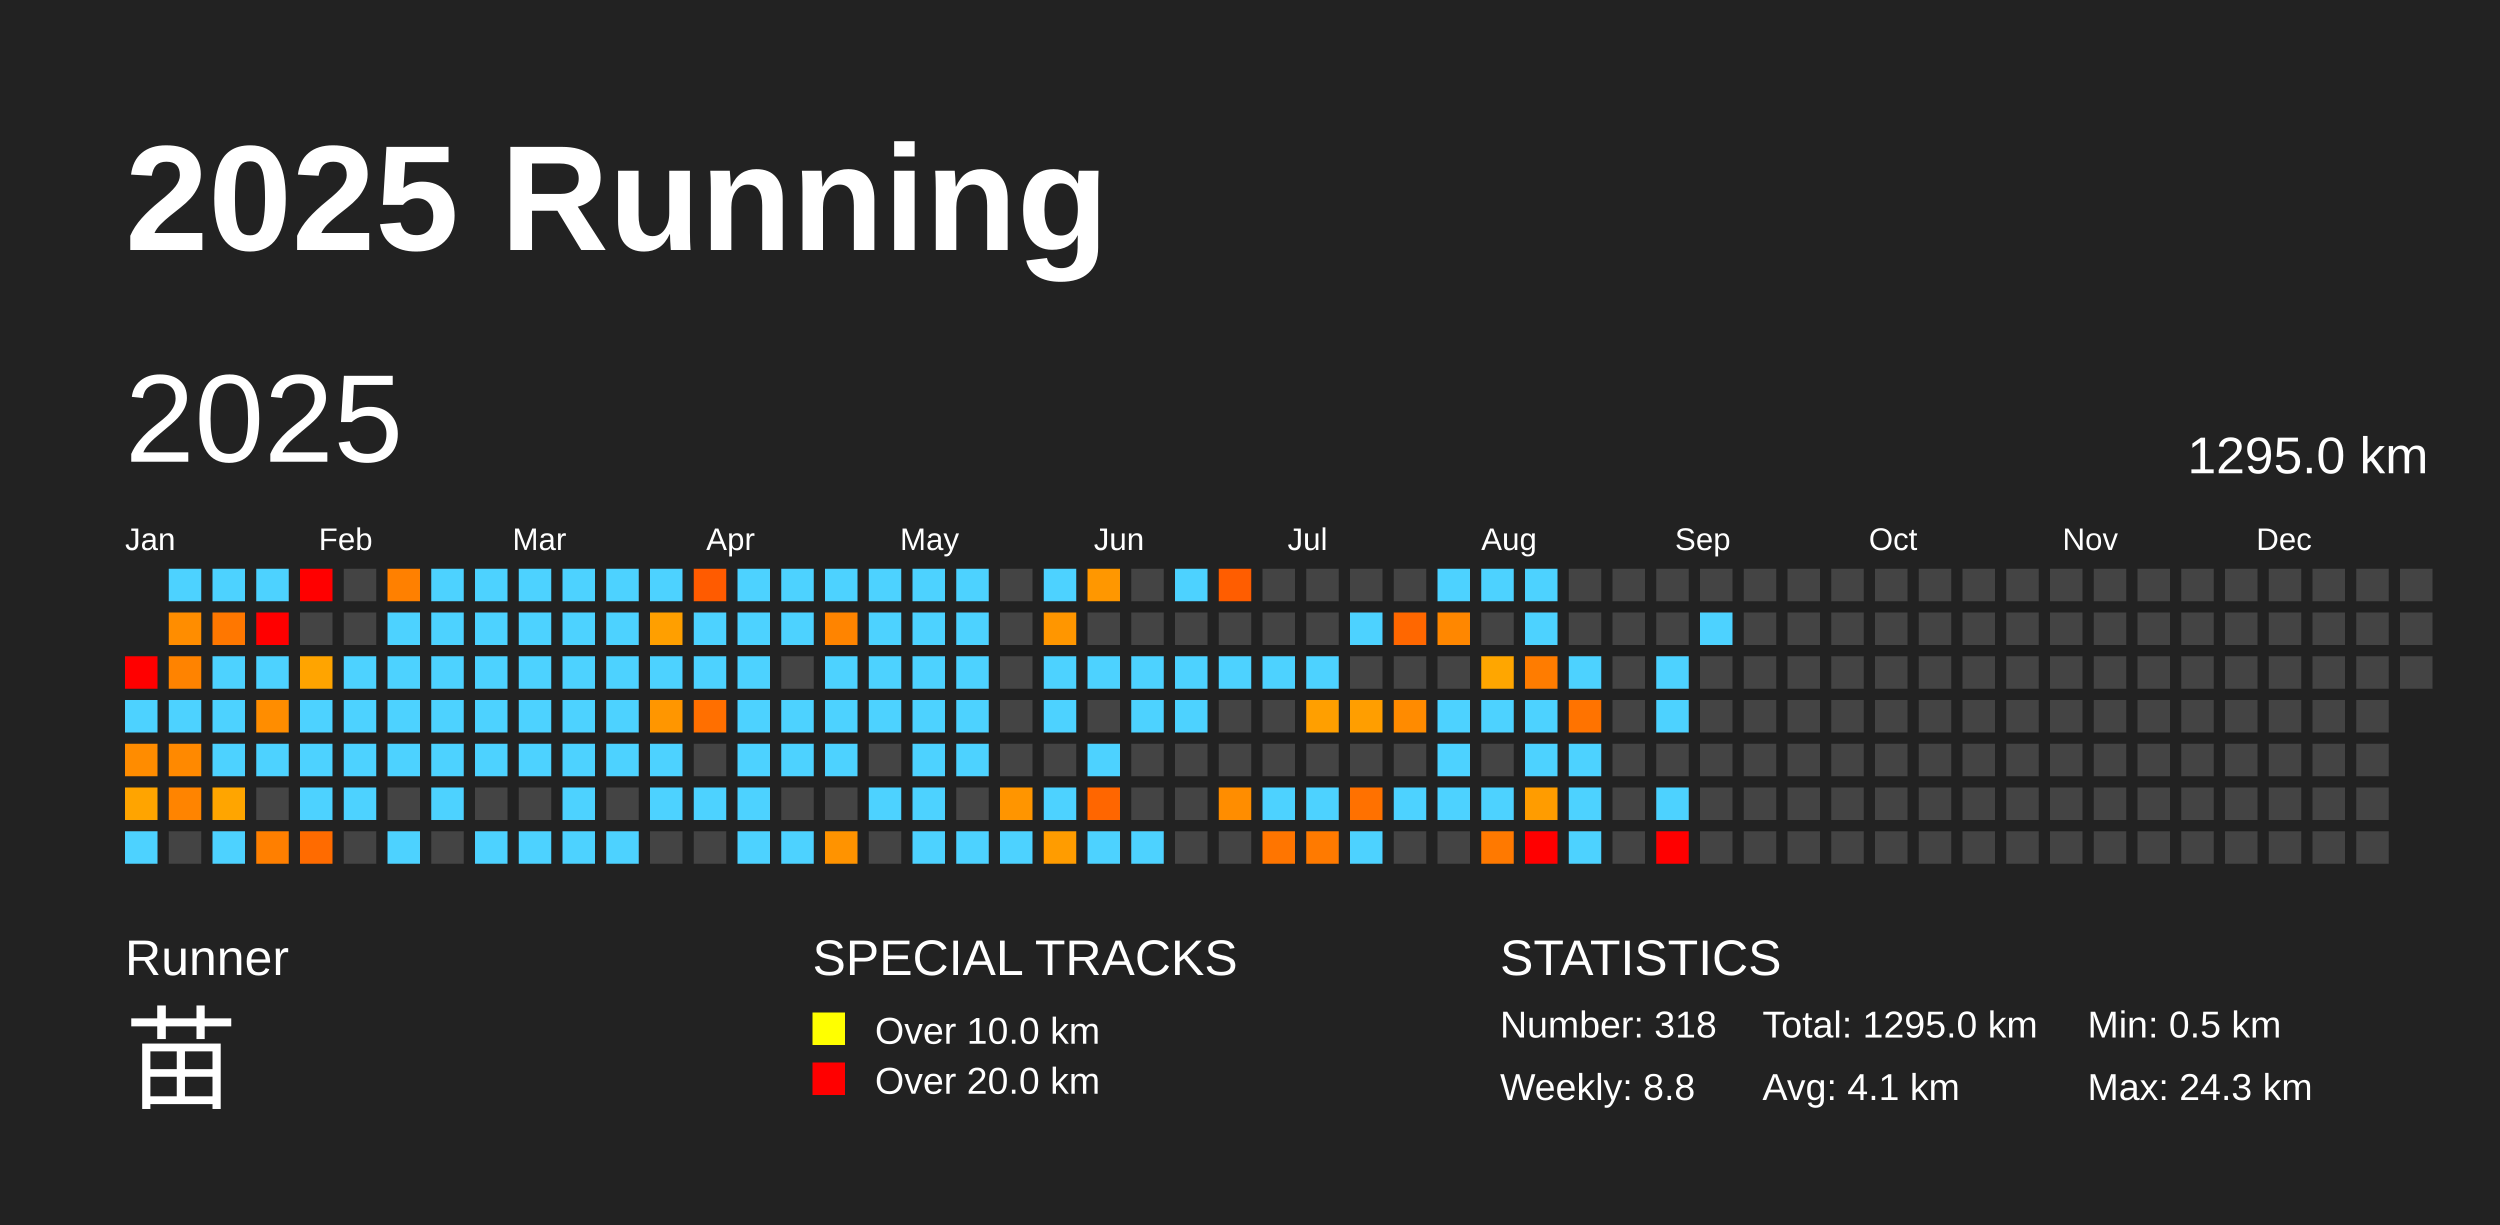
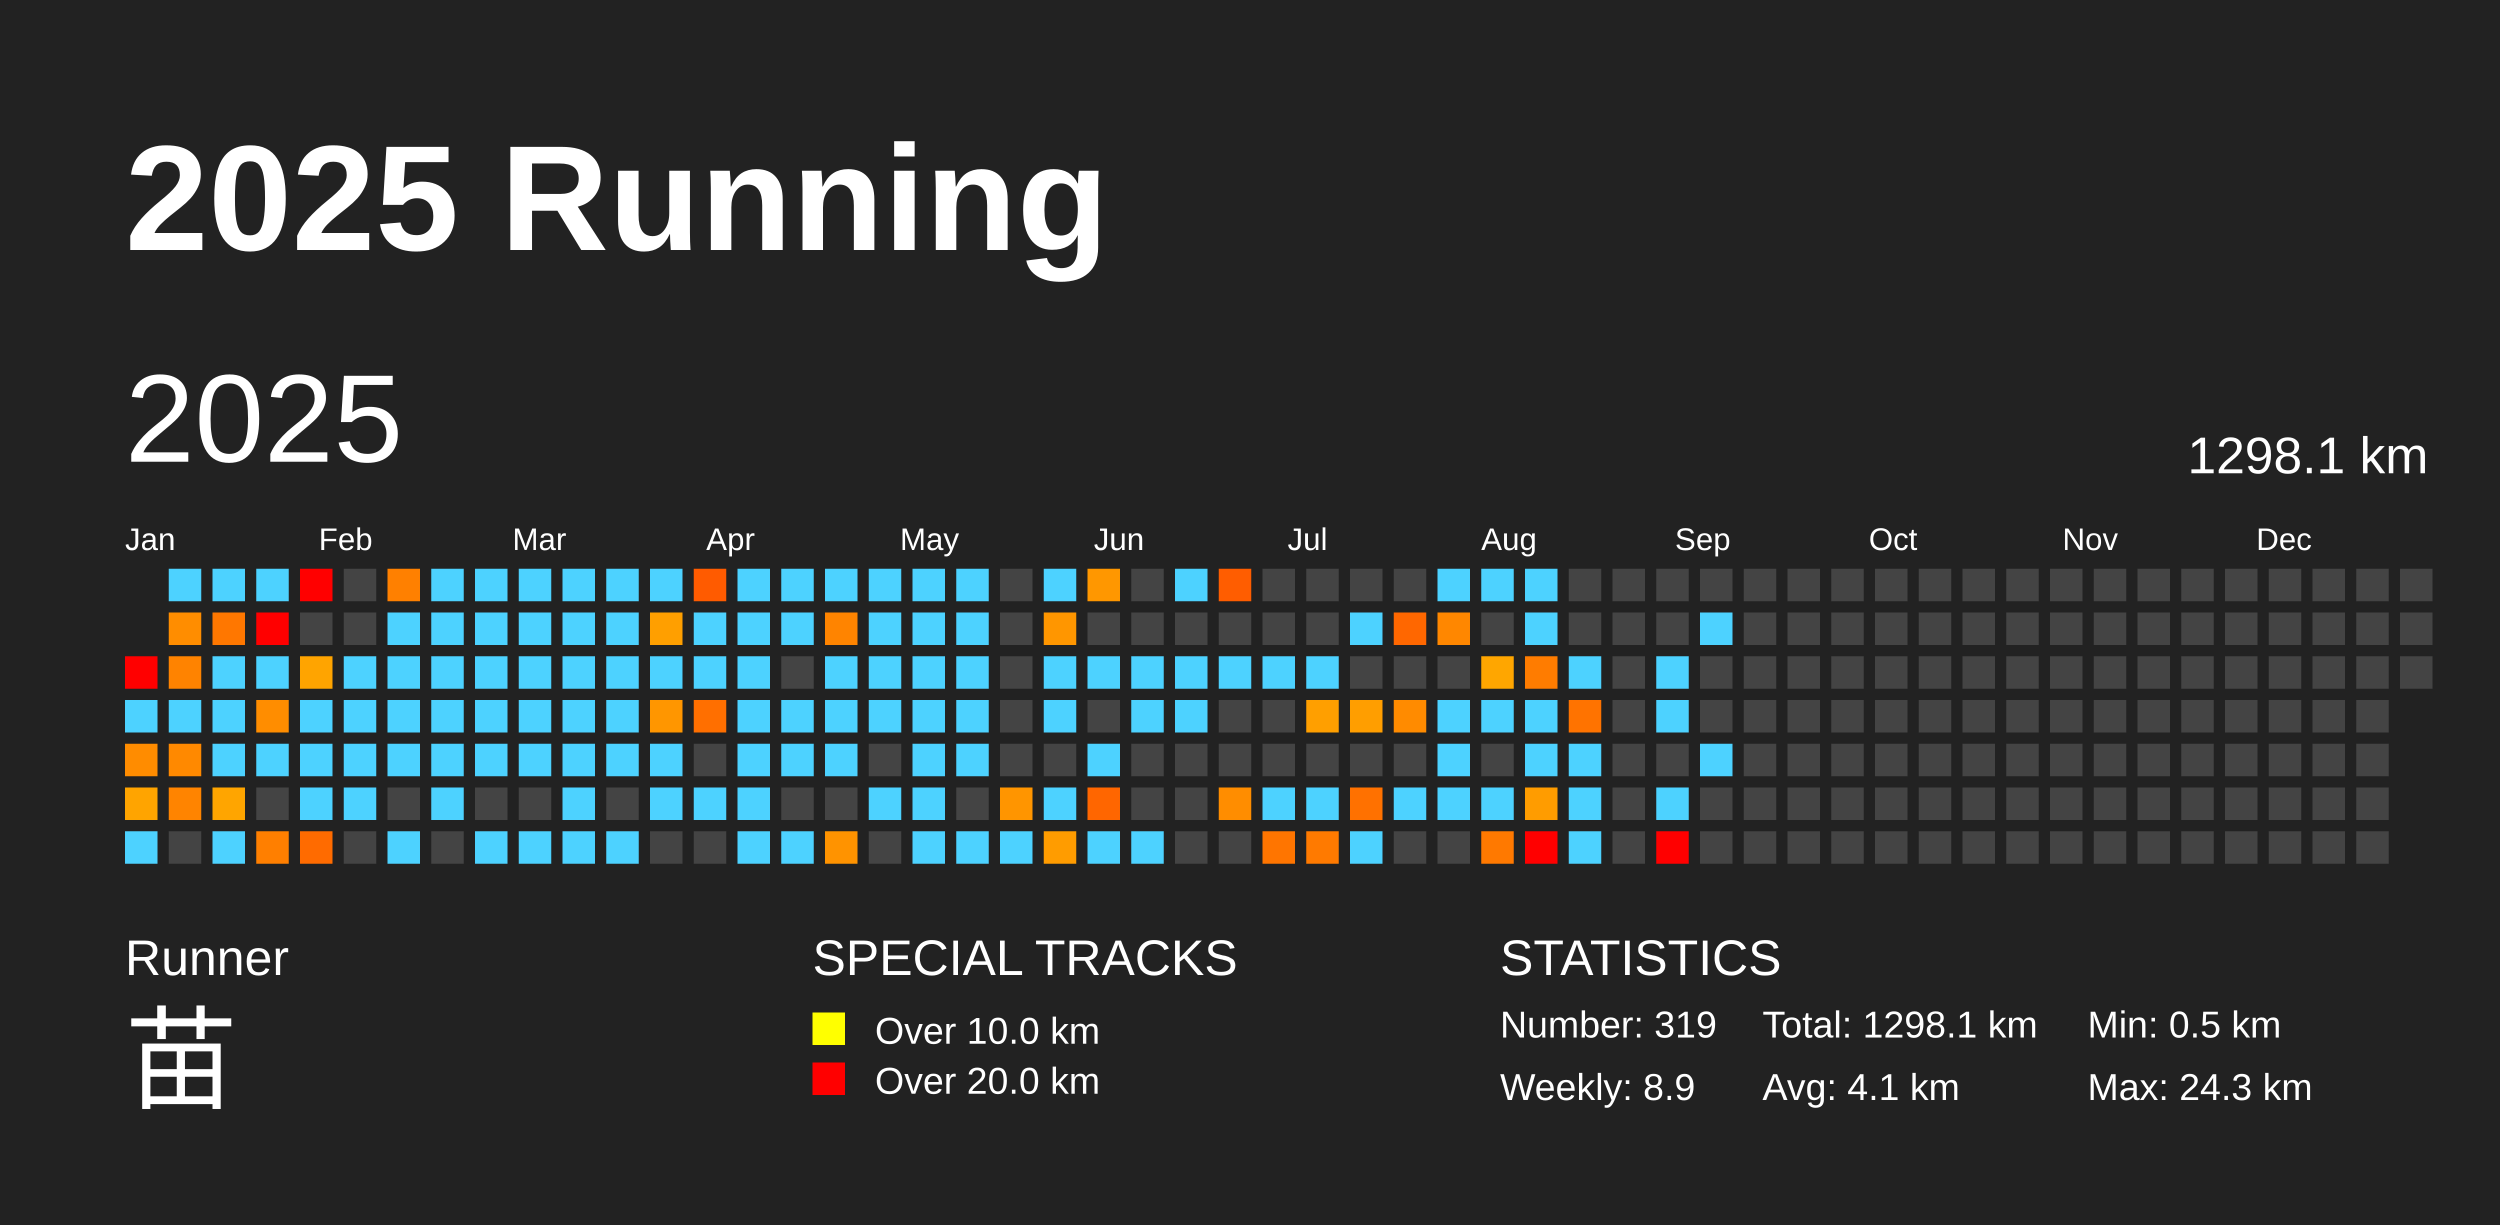
<svg xmlns="http://www.w3.org/2000/svg" baseProfile="full" height="98mm" version="1.1" viewBox="0,0,200,98" width="200mm">
  <defs />
  <rect fill="#222222" height="98" width="200" x="0" y="0" />
  <text fill="#FFFFFF" style="font-size:12px; font-family:Arial; font-weight:bold;" x="10" y="20">2025 Running</text>
  <text fill="#FFFFFF" style="font-size:4px; font-family:Arial" x="10" y="78">Runner</text>
  <text fill="#FFFFFF" style="font-size:9px; font-family:Arial" x="10" y="88">苗</text>
  <text fill="#FFFFFF" style="font-size:4px; font-family:Arial" x="65" y="78">SPECIAL TRACKS</text>
  <rect fill="yellow" height="2.6" width="2.6" x="65" y="81" />
  <text fill="#FFFFFF" style="font-size:3px; font-family:Arial" x="70" y="83.5">Over 10.0 km</text>
  <rect fill="red" height="2.6" width="2.6" x="65" y="85" />
  <text fill="#FFFFFF" style="font-size:3px; font-family:Arial" x="70" y="87.5">Over 20.0 km</text>
  <text fill="#FFFFFF" style="font-size:4px; font-family:Arial" x="120" y="78">STATISTICS</text>
-   <text fill="#FFFFFF" style="font-size:3px; font-family:Arial" x="120" y="83">Number: 318</text>
-   <text fill="#FFFFFF" style="font-size:3px; font-family:Arial" x="120" y="88">Weekly: 8.8</text>
-   <text fill="#FFFFFF" style="font-size:3px; font-family:Arial" x="141" y="83">Total: 1295.0 km</text>
+   <text fill="#FFFFFF" style="font-size:3px; font-family:Arial" x="120" y="83">Number: 319</text>
+   <text fill="#FFFFFF" style="font-size:3px; font-family:Arial" x="120" y="88">Weekly: 8.9</text>
+   <text fill="#FFFFFF" style="font-size:3px; font-family:Arial" x="141" y="83">Total: 1298.1 km</text>
  <text fill="#FFFFFF" style="font-size:3px; font-family:Arial" x="141" y="88">Avg: 4.1 km</text>
  <text fill="#FFFFFF" style="font-size:3px; font-family:Arial" x="167" y="83">Min: 0.5 km</text>
  <text fill="#FFFFFF" style="font-size:3px; font-family:Arial" x="167" y="88">Max: 24.3 km</text>
  <text dominant-baseline="hanging" fill="#FFFFFF" style="font-size:10.0px; font-family:Arial;" x="10" y="30">2025</text>
-   <text dominant-baseline="hanging" fill="#FFFFFF" style="font-size:4.125px; font-family:Arial;" x="175" y="35">1295.0 km</text>
+   <text dominant-baseline="hanging" fill="#FFFFFF" style="font-size:4.125px; font-family:Arial;" x="175" y="35">1298.1 km</text>
  <text fill="#FFFFFF" style="font-size:2.5px; font-family:Arial" x="10.0" y="44">Jan</text>
  <text fill="#FFFFFF" style="font-size:2.5px; font-family:Arial" x="25.5" y="44">Feb</text>
  <text fill="#FFFFFF" style="font-size:2.5px; font-family:Arial" x="41.0" y="44">Mar</text>
  <text fill="#FFFFFF" style="font-size:2.5px; font-family:Arial" x="56.5" y="44">Apr</text>
  <text fill="#FFFFFF" style="font-size:2.5px; font-family:Arial" x="72.0" y="44">May</text>
  <text fill="#FFFFFF" style="font-size:2.5px; font-family:Arial" x="87.5" y="44">Jun</text>
  <text fill="#FFFFFF" style="font-size:2.5px; font-family:Arial" x="103.0" y="44">Jul</text>
  <text fill="#FFFFFF" style="font-size:2.5px; font-family:Arial" x="118.5" y="44">Aug</text>
  <text fill="#FFFFFF" style="font-size:2.5px; font-family:Arial" x="134.0" y="44">Sep</text>
  <text fill="#FFFFFF" style="font-size:2.5px; font-family:Arial" x="149.5" y="44">Oct</text>
  <text fill="#FFFFFF" style="font-size:2.5px; font-family:Arial" x="165.0" y="44">Nov</text>
  <text fill="#FFFFFF" style="font-size:2.5px; font-family:Arial" x="180.5" y="44">Dec</text>
  <rect fill="red" height="2.6" width="2.6" x="10.0" y="52.5" />
  <rect fill="#4dd2ff" height="2.6" width="2.6" x="10.0" y="56.0" />
  <rect fill="#ff8c00" height="2.6" width="2.6" x="10.0" y="59.5" />
  <rect fill="#ffa400" height="2.6" width="2.6" x="10.0" y="63.0" />
  <rect fill="#4dd2ff" height="2.6" width="2.6" x="10.0" y="66.5" />
  <rect fill="#4dd2ff" height="2.6" width="2.6" x="13.5" y="45.5" />
  <rect fill="#ff8d00" height="2.6" width="2.6" x="13.5" y="49.0" />
  <rect fill="#ff8300" height="2.6" width="2.6" x="13.5" y="52.5" />
  <rect fill="#4dd2ff" height="2.6" width="2.6" x="13.5" y="56.0" />
  <rect fill="#ff8900" height="2.6" width="2.6" x="13.5" y="59.5" />
  <rect fill="#ff8400" height="2.6" width="2.6" x="13.5" y="63.0" />
  <rect fill="#444444" height="2.6" width="2.6" x="13.5" y="66.5" />
  <rect fill="#4dd2ff" height="2.6" width="2.6" x="17.0" y="45.5" />
  <rect fill="#ff7700" height="2.6" width="2.6" x="17.0" y="49.0" />
  <rect fill="#4dd2ff" height="2.6" width="2.6" x="17.0" y="52.5" />
  <rect fill="#4dd2ff" height="2.6" width="2.6" x="17.0" y="56.0" />
  <rect fill="#4dd2ff" height="2.6" width="2.6" x="17.0" y="59.5" />
  <rect fill="#ffa500" height="2.6" width="2.6" x="17.0" y="63.0" />
  <rect fill="#4dd2ff" height="2.6" width="2.6" x="17.0" y="66.5" />
  <rect fill="#4dd2ff" height="2.6" width="2.6" x="20.5" y="45.5" />
  <rect fill="red" height="2.6" width="2.6" x="20.5" y="49.0" />
  <rect fill="#4dd2ff" height="2.6" width="2.6" x="20.5" y="52.5" />
  <rect fill="#ff8d00" height="2.6" width="2.6" x="20.5" y="56.0" />
  <rect fill="#4dd2ff" height="2.6" width="2.6" x="20.5" y="59.5" />
  <rect fill="#444444" height="2.6" width="2.6" x="20.5" y="63.0" />
  <rect fill="#ff7f00" height="2.6" width="2.6" x="20.5" y="66.5" />
  <rect fill="red" height="2.6" width="2.6" x="24.0" y="45.5" />
  <rect fill="#444444" height="2.6" width="2.6" x="24.0" y="49.0" />
  <rect fill="#ffa400" height="2.6" width="2.6" x="24.0" y="52.5" />
  <rect fill="#4dd2ff" height="2.6" width="2.6" x="24.0" y="56.0" />
  <rect fill="#4dd2ff" height="2.6" width="2.6" x="24.0" y="59.5" />
  <rect fill="#4dd2ff" height="2.6" width="2.6" x="24.0" y="63.0" />
  <rect fill="#ff6b00" height="2.6" width="2.6" x="24.0" y="66.5" />
  <rect fill="#444444" height="2.6" width="2.6" x="27.5" y="45.5" />
  <rect fill="#444444" height="2.6" width="2.6" x="27.5" y="49.0" />
  <rect fill="#4dd2ff" height="2.6" width="2.6" x="27.5" y="52.5" />
  <rect fill="#4dd2ff" height="2.6" width="2.6" x="27.5" y="56.0" />
  <rect fill="#4dd2ff" height="2.6" width="2.6" x="27.5" y="59.5" />
  <rect fill="#4dd2ff" height="2.6" width="2.6" x="27.5" y="63.0" />
  <rect fill="#444444" height="2.6" width="2.6" x="27.5" y="66.5" />
  <rect fill="#ff8000" height="2.6" width="2.6" x="31.0" y="45.5" />
  <rect fill="#4dd2ff" height="2.6" width="2.6" x="31.0" y="49.0" />
  <rect fill="#4dd2ff" height="2.6" width="2.6" x="31.0" y="52.5" />
  <rect fill="#4dd2ff" height="2.6" width="2.6" x="31.0" y="56.0" />
  <rect fill="#4dd2ff" height="2.6" width="2.6" x="31.0" y="59.5" />
  <rect fill="#444444" height="2.6" width="2.6" x="31.0" y="63.0" />
  <rect fill="#4dd2ff" height="2.6" width="2.6" x="31.0" y="66.5" />
  <rect fill="#4dd2ff" height="2.6" width="2.6" x="34.5" y="45.5" />
  <rect fill="#4dd2ff" height="2.6" width="2.6" x="34.5" y="49.0" />
  <rect fill="#4dd2ff" height="2.6" width="2.6" x="34.5" y="52.5" />
  <rect fill="#4dd2ff" height="2.6" width="2.6" x="34.5" y="56.0" />
  <rect fill="#4dd2ff" height="2.6" width="2.6" x="34.5" y="59.5" />
  <rect fill="#4dd2ff" height="2.6" width="2.6" x="34.5" y="63.0" />
  <rect fill="#444444" height="2.6" width="2.6" x="34.5" y="66.5" />
  <rect fill="#4dd2ff" height="2.6" width="2.6" x="38.0" y="45.5" />
  <rect fill="#4dd2ff" height="2.6" width="2.6" x="38.0" y="49.0" />
  <rect fill="#4dd2ff" height="2.6" width="2.6" x="38.0" y="52.5" />
  <rect fill="#4dd2ff" height="2.6" width="2.6" x="38.0" y="56.0" />
  <rect fill="#4dd2ff" height="2.6" width="2.6" x="38.0" y="59.5" />
  <rect fill="#444444" height="2.6" width="2.6" x="38.0" y="63.0" />
  <rect fill="#4dd2ff" height="2.6" width="2.6" x="38.0" y="66.5" />
  <rect fill="#4dd2ff" height="2.6" width="2.6" x="41.5" y="45.5" />
  <rect fill="#4dd2ff" height="2.6" width="2.6" x="41.5" y="49.0" />
  <rect fill="#4dd2ff" height="2.6" width="2.6" x="41.5" y="52.5" />
  <rect fill="#4dd2ff" height="2.6" width="2.6" x="41.5" y="56.0" />
  <rect fill="#4dd2ff" height="2.6" width="2.6" x="41.5" y="59.5" />
  <rect fill="#444444" height="2.6" width="2.6" x="41.5" y="63.0" />
  <rect fill="#4dd2ff" height="2.6" width="2.6" x="41.5" y="66.5" />
  <rect fill="#4dd2ff" height="2.6" width="2.6" x="45.0" y="45.5" />
  <rect fill="#4dd2ff" height="2.6" width="2.6" x="45.0" y="49.0" />
  <rect fill="#4dd2ff" height="2.6" width="2.6" x="45.0" y="52.5" />
  <rect fill="#4dd2ff" height="2.6" width="2.6" x="45.0" y="56.0" />
  <rect fill="#4dd2ff" height="2.6" width="2.6" x="45.0" y="59.5" />
  <rect fill="#4dd2ff" height="2.6" width="2.6" x="45.0" y="63.0" />
  <rect fill="#4dd2ff" height="2.6" width="2.6" x="45.0" y="66.5" />
  <rect fill="#4dd2ff" height="2.6" width="2.6" x="48.5" y="45.5" />
  <rect fill="#4dd2ff" height="2.6" width="2.6" x="48.5" y="49.0" />
  <rect fill="#4dd2ff" height="2.6" width="2.6" x="48.5" y="52.5" />
  <rect fill="#4dd2ff" height="2.6" width="2.6" x="48.5" y="56.0" />
  <rect fill="#4dd2ff" height="2.6" width="2.6" x="48.5" y="59.5" />
  <rect fill="#444444" height="2.6" width="2.6" x="48.5" y="63.0" />
  <rect fill="#4dd2ff" height="2.6" width="2.6" x="48.5" y="66.5" />
  <rect fill="#4dd2ff" height="2.6" width="2.6" x="52.0" y="45.5" />
  <rect fill="#ff9f00" height="2.6" width="2.6" x="52.0" y="49.0" />
  <rect fill="#4dd2ff" height="2.6" width="2.6" x="52.0" y="52.5" />
  <rect fill="#ff9600" height="2.6" width="2.6" x="52.0" y="56.0" />
  <rect fill="#4dd2ff" height="2.6" width="2.6" x="52.0" y="59.5" />
  <rect fill="#4dd2ff" height="2.6" width="2.6" x="52.0" y="63.0" />
  <rect fill="#444444" height="2.6" width="2.6" x="52.0" y="66.5" />
  <rect fill="#ff5b00" height="2.6" width="2.6" x="55.5" y="45.5" />
  <rect fill="#4dd2ff" height="2.6" width="2.6" x="55.5" y="49.0" />
  <rect fill="#4dd2ff" height="2.6" width="2.6" x="55.5" y="52.5" />
  <rect fill="#ff6f00" height="2.6" width="2.6" x="55.5" y="56.0" />
  <rect fill="#444444" height="2.6" width="2.6" x="55.5" y="59.5" />
  <rect fill="#4dd2ff" height="2.6" width="2.6" x="55.5" y="63.0" />
  <rect fill="#444444" height="2.6" width="2.6" x="55.5" y="66.5" />
  <rect fill="#4dd2ff" height="2.6" width="2.6" x="59.0" y="45.5" />
  <rect fill="#4dd2ff" height="2.6" width="2.6" x="59.0" y="49.0" />
  <rect fill="#4dd2ff" height="2.6" width="2.6" x="59.0" y="52.5" />
  <rect fill="#4dd2ff" height="2.6" width="2.6" x="59.0" y="56.0" />
  <rect fill="#4dd2ff" height="2.6" width="2.6" x="59.0" y="59.5" />
  <rect fill="#4dd2ff" height="2.6" width="2.6" x="59.0" y="63.0" />
  <rect fill="#4dd2ff" height="2.6" width="2.6" x="59.0" y="66.5" />
  <rect fill="#4dd2ff" height="2.6" width="2.6" x="62.5" y="45.5" />
  <rect fill="#4dd2ff" height="2.6" width="2.6" x="62.5" y="49.0" />
  <rect fill="#444444" height="2.6" width="2.6" x="62.5" y="52.5" />
  <rect fill="#4dd2ff" height="2.6" width="2.6" x="62.5" y="56.0" />
  <rect fill="#4dd2ff" height="2.6" width="2.6" x="62.5" y="59.5" />
  <rect fill="#444444" height="2.6" width="2.6" x="62.5" y="63.0" />
  <rect fill="#4dd2ff" height="2.6" width="2.6" x="62.5" y="66.5" />
  <rect fill="#4dd2ff" height="2.6" width="2.6" x="66.0" y="45.5" />
  <rect fill="#ff8400" height="2.6" width="2.6" x="66.0" y="49.0" />
  <rect fill="#4dd2ff" height="2.6" width="2.6" x="66.0" y="52.5" />
  <rect fill="#4dd2ff" height="2.6" width="2.6" x="66.0" y="56.0" />
  <rect fill="#4dd2ff" height="2.6" width="2.6" x="66.0" y="59.5" />
  <rect fill="#444444" height="2.6" width="2.6" x="66.0" y="63.0" />
  <rect fill="#ff9300" height="2.6" width="2.6" x="66.0" y="66.5" />
  <rect fill="#4dd2ff" height="2.6" width="2.6" x="69.5" y="45.5" />
  <rect fill="#4dd2ff" height="2.6" width="2.6" x="69.5" y="49.0" />
  <rect fill="#4dd2ff" height="2.6" width="2.6" x="69.5" y="52.5" />
  <rect fill="#4dd2ff" height="2.6" width="2.6" x="69.5" y="56.0" />
  <rect fill="#444444" height="2.6" width="2.6" x="69.5" y="59.5" />
  <rect fill="#4dd2ff" height="2.6" width="2.6" x="69.5" y="63.0" />
  <rect fill="#444444" height="2.6" width="2.6" x="69.5" y="66.5" />
  <rect fill="#4dd2ff" height="2.6" width="2.6" x="73.0" y="45.5" />
  <rect fill="#4dd2ff" height="2.6" width="2.6" x="73.0" y="49.0" />
  <rect fill="#4dd2ff" height="2.6" width="2.6" x="73.0" y="52.5" />
  <rect fill="#4dd2ff" height="2.6" width="2.6" x="73.0" y="56.0" />
  <rect fill="#4dd2ff" height="2.6" width="2.6" x="73.0" y="59.5" />
  <rect fill="#4dd2ff" height="2.6" width="2.6" x="73.0" y="63.0" />
  <rect fill="#4dd2ff" height="2.6" width="2.6" x="73.0" y="66.5" />
  <rect fill="#4dd2ff" height="2.6" width="2.6" x="76.5" y="45.5" />
  <rect fill="#4dd2ff" height="2.6" width="2.6" x="76.5" y="49.0" />
  <rect fill="#4dd2ff" height="2.6" width="2.6" x="76.5" y="52.5" />
  <rect fill="#4dd2ff" height="2.6" width="2.6" x="76.5" y="56.0" />
  <rect fill="#4dd2ff" height="2.6" width="2.6" x="76.5" y="59.5" />
  <rect fill="#444444" height="2.6" width="2.6" x="76.5" y="63.0" />
  <rect fill="#4dd2ff" height="2.6" width="2.6" x="76.5" y="66.5" />
  <rect fill="#444444" height="2.6" width="2.6" x="80.0" y="45.5" />
  <rect fill="#444444" height="2.6" width="2.6" x="80.0" y="49.0" />
  <rect fill="#444444" height="2.6" width="2.6" x="80.0" y="52.5" />
  <rect fill="#444444" height="2.6" width="2.6" x="80.0" y="56.0" />
  <rect fill="#444444" height="2.6" width="2.6" x="80.0" y="59.5" />
  <rect fill="#ff9500" height="2.6" width="2.6" x="80.0" y="63.0" />
  <rect fill="#4dd2ff" height="2.6" width="2.6" x="80.0" y="66.5" />
  <rect fill="#4dd2ff" height="2.6" width="2.6" x="83.5" y="45.5" />
  <rect fill="#ff9600" height="2.6" width="2.6" x="83.5" y="49.0" />
  <rect fill="#4dd2ff" height="2.6" width="2.6" x="83.5" y="52.5" />
  <rect fill="#4dd2ff" height="2.6" width="2.6" x="83.5" y="56.0" />
  <rect fill="#444444" height="2.6" width="2.6" x="83.5" y="59.5" />
  <rect fill="#4dd2ff" height="2.6" width="2.6" x="83.5" y="63.0" />
  <rect fill="#ff9c00" height="2.6" width="2.6" x="83.5" y="66.5" />
  <rect fill="#ff9700" height="2.6" width="2.6" x="87.0" y="45.5" />
  <rect fill="#444444" height="2.6" width="2.6" x="87.0" y="49.0" />
  <rect fill="#4dd2ff" height="2.6" width="2.6" x="87.0" y="52.5" />
  <rect fill="#444444" height="2.6" width="2.6" x="87.0" y="56.0" />
  <rect fill="#4dd2ff" height="2.6" width="2.6" x="87.0" y="59.5" />
  <rect fill="#ff6600" height="2.6" width="2.6" x="87.0" y="63.0" />
  <rect fill="#4dd2ff" height="2.6" width="2.6" x="87.0" y="66.5" />
  <rect fill="#444444" height="2.6" width="2.6" x="90.5" y="45.5" />
  <rect fill="#444444" height="2.6" width="2.6" x="90.5" y="49.0" />
  <rect fill="#4dd2ff" height="2.6" width="2.6" x="90.5" y="52.5" />
  <rect fill="#4dd2ff" height="2.6" width="2.6" x="90.5" y="56.0" />
  <rect fill="#444444" height="2.6" width="2.6" x="90.5" y="59.5" />
  <rect fill="#444444" height="2.6" width="2.6" x="90.5" y="63.0" />
  <rect fill="#4dd2ff" height="2.6" width="2.6" x="90.5" y="66.5" />
  <rect fill="#4dd2ff" height="2.6" width="2.6" x="94.0" y="45.5" />
  <rect fill="#444444" height="2.6" width="2.6" x="94.0" y="49.0" />
  <rect fill="#4dd2ff" height="2.6" width="2.6" x="94.0" y="52.5" />
  <rect fill="#4dd2ff" height="2.6" width="2.6" x="94.0" y="56.0" />
  <rect fill="#444444" height="2.6" width="2.6" x="94.0" y="59.5" />
  <rect fill="#444444" height="2.6" width="2.6" x="94.0" y="63.0" />
  <rect fill="#444444" height="2.6" width="2.6" x="94.0" y="66.5" />
  <rect fill="#ff5d00" height="2.6" width="2.6" x="97.5" y="45.5" />
  <rect fill="#444444" height="2.6" width="2.6" x="97.5" y="49.0" />
  <rect fill="#4dd2ff" height="2.6" width="2.6" x="97.5" y="52.5" />
  <rect fill="#444444" height="2.6" width="2.6" x="97.5" y="56.0" />
  <rect fill="#444444" height="2.6" width="2.6" x="97.5" y="59.5" />
  <rect fill="#ff8d00" height="2.6" width="2.6" x="97.5" y="63.0" />
  <rect fill="#444444" height="2.6" width="2.6" x="97.5" y="66.5" />
  <rect fill="#444444" height="2.6" width="2.6" x="101.0" y="45.5" />
  <rect fill="#444444" height="2.6" width="2.6" x="101.0" y="49.0" />
  <rect fill="#4dd2ff" height="2.6" width="2.6" x="101.0" y="52.5" />
  <rect fill="#444444" height="2.6" width="2.6" x="101.0" y="56.0" />
  <rect fill="#444444" height="2.6" width="2.6" x="101.0" y="59.5" />
  <rect fill="#4dd2ff" height="2.6" width="2.6" x="101.0" y="63.0" />
  <rect fill="#ff7500" height="2.6" width="2.6" x="101.0" y="66.5" />
  <rect fill="#444444" height="2.6" width="2.6" x="104.5" y="45.5" />
  <rect fill="#444444" height="2.6" width="2.6" x="104.5" y="49.0" />
  <rect fill="#4dd2ff" height="2.6" width="2.6" x="104.5" y="52.5" />
  <rect fill="#ff9f00" height="2.6" width="2.6" x="104.5" y="56.0" />
  <rect fill="#444444" height="2.6" width="2.6" x="104.5" y="59.5" />
  <rect fill="#4dd2ff" height="2.6" width="2.6" x="104.5" y="63.0" />
  <rect fill="#ff7a00" height="2.6" width="2.6" x="104.5" y="66.5" />
  <rect fill="#444444" height="2.6" width="2.6" x="108.0" y="45.5" />
  <rect fill="#4dd2ff" height="2.6" width="2.6" x="108.0" y="49.0" />
  <rect fill="#444444" height="2.6" width="2.6" x="108.0" y="52.5" />
  <rect fill="#ff9e00" height="2.6" width="2.6" x="108.0" y="56.0" />
  <rect fill="#444444" height="2.6" width="2.6" x="108.0" y="59.5" />
  <rect fill="#ff7100" height="2.6" width="2.6" x="108.0" y="63.0" />
  <rect fill="#4dd2ff" height="2.6" width="2.6" x="108.0" y="66.5" />
  <rect fill="#444444" height="2.6" width="2.6" x="111.5" y="45.5" />
  <rect fill="#ff6700" height="2.6" width="2.6" x="111.5" y="49.0" />
  <rect fill="#444444" height="2.6" width="2.6" x="111.5" y="52.5" />
  <rect fill="#ff8b00" height="2.6" width="2.6" x="111.5" y="56.0" />
  <rect fill="#444444" height="2.6" width="2.6" x="111.5" y="59.5" />
  <rect fill="#4dd2ff" height="2.6" width="2.6" x="111.5" y="63.0" />
  <rect fill="#444444" height="2.6" width="2.6" x="111.5" y="66.5" />
  <rect fill="#4dd2ff" height="2.6" width="2.6" x="115.0" y="45.5" />
  <rect fill="#ff8700" height="2.6" width="2.6" x="115.0" y="49.0" />
  <rect fill="#444444" height="2.6" width="2.6" x="115.0" y="52.5" />
  <rect fill="#4dd2ff" height="2.6" width="2.6" x="115.0" y="56.0" />
  <rect fill="#4dd2ff" height="2.6" width="2.6" x="115.0" y="59.5" />
  <rect fill="#4dd2ff" height="2.6" width="2.6" x="115.0" y="63.0" />
  <rect fill="#444444" height="2.6" width="2.6" x="115.0" y="66.5" />
  <rect fill="#4dd2ff" height="2.6" width="2.6" x="118.5" y="45.5" />
  <rect fill="#444444" height="2.6" width="2.6" x="118.5" y="49.0" />
  <rect fill="#ffa600" height="2.6" width="2.6" x="118.5" y="52.5" />
  <rect fill="#4dd2ff" height="2.6" width="2.6" x="118.5" y="56.0" />
  <rect fill="#444444" height="2.6" width="2.6" x="118.5" y="59.5" />
  <rect fill="#4dd2ff" height="2.6" width="2.6" x="118.5" y="63.0" />
  <rect fill="#ff7900" height="2.6" width="2.6" x="118.5" y="66.5" />
  <rect fill="#4dd2ff" height="2.6" width="2.6" x="122.0" y="45.5" />
  <rect fill="#4dd2ff" height="2.6" width="2.6" x="122.0" y="49.0" />
  <rect fill="#ff7c00" height="2.6" width="2.6" x="122.0" y="52.5" />
  <rect fill="#4dd2ff" height="2.6" width="2.6" x="122.0" y="56.0" />
  <rect fill="#4dd2ff" height="2.6" width="2.6" x="122.0" y="59.5" />
  <rect fill="#ff9c00" height="2.6" width="2.6" x="122.0" y="63.0" />
  <rect fill="red" height="2.6" width="2.6" x="122.0" y="66.5" />
  <rect fill="#444444" height="2.6" width="2.6" x="125.5" y="45.5" />
  <rect fill="#444444" height="2.6" width="2.6" x="125.5" y="49.0" />
  <rect fill="#4dd2ff" height="2.6" width="2.6" x="125.5" y="52.5" />
  <rect fill="#ff7300" height="2.6" width="2.6" x="125.5" y="56.0" />
  <rect fill="#4dd2ff" height="2.6" width="2.6" x="125.5" y="59.5" />
  <rect fill="#4dd2ff" height="2.6" width="2.6" x="125.5" y="63.0" />
  <rect fill="#4dd2ff" height="2.6" width="2.6" x="125.5" y="66.5" />
  <rect fill="#444444" height="2.6" width="2.6" x="129.0" y="45.5" />
  <rect fill="#444444" height="2.6" width="2.6" x="129.0" y="49.0" />
  <rect fill="#444444" height="2.6" width="2.6" x="129.0" y="52.5" />
  <rect fill="#444444" height="2.6" width="2.6" x="129.0" y="56.0" />
  <rect fill="#444444" height="2.6" width="2.6" x="129.0" y="59.5" />
  <rect fill="#444444" height="2.6" width="2.6" x="129.0" y="63.0" />
  <rect fill="#444444" height="2.6" width="2.6" x="129.0" y="66.5" />
  <rect fill="#444444" height="2.6" width="2.6" x="132.5" y="45.5" />
  <rect fill="#444444" height="2.6" width="2.6" x="132.5" y="49.0" />
  <rect fill="#4dd2ff" height="2.6" width="2.6" x="132.5" y="52.5" />
  <rect fill="#4dd2ff" height="2.6" width="2.6" x="132.5" y="56.0" />
  <rect fill="#444444" height="2.6" width="2.6" x="132.5" y="59.5" />
  <rect fill="#4dd2ff" height="2.6" width="2.6" x="132.5" y="63.0" />
  <rect fill="red" height="2.6" width="2.6" x="132.5" y="66.5" />
  <rect fill="#444444" height="2.6" width="2.6" x="136.0" y="45.5" />
  <rect fill="#4dd2ff" height="2.6" width="2.6" x="136.0" y="49.0" />
  <rect fill="#444444" height="2.6" width="2.6" x="136.0" y="52.5" />
  <rect fill="#444444" height="2.6" width="2.6" x="136.0" y="56.0" />
-   <rect fill="#444444" height="2.6" width="2.6" x="136.0" y="59.5" />
+   <rect fill="#4dd2ff" height="2.6" width="2.6" x="136.0" y="59.5" />
  <rect fill="#444444" height="2.6" width="2.6" x="136.0" y="63.0" />
  <rect fill="#444444" height="2.6" width="2.6" x="136.0" y="66.5" />
  <rect fill="#444444" height="2.6" width="2.6" x="139.5" y="45.5" />
  <rect fill="#444444" height="2.6" width="2.6" x="139.5" y="49.0" />
  <rect fill="#444444" height="2.6" width="2.6" x="139.5" y="52.5" />
  <rect fill="#444444" height="2.6" width="2.6" x="139.5" y="56.0" />
  <rect fill="#444444" height="2.6" width="2.6" x="139.5" y="59.5" />
  <rect fill="#444444" height="2.6" width="2.6" x="139.5" y="63.0" />
  <rect fill="#444444" height="2.6" width="2.6" x="139.5" y="66.5" />
  <rect fill="#444444" height="2.6" width="2.6" x="143.0" y="45.5" />
  <rect fill="#444444" height="2.6" width="2.6" x="143.0" y="49.0" />
  <rect fill="#444444" height="2.6" width="2.6" x="143.0" y="52.5" />
  <rect fill="#444444" height="2.6" width="2.6" x="143.0" y="56.0" />
  <rect fill="#444444" height="2.6" width="2.6" x="143.0" y="59.5" />
  <rect fill="#444444" height="2.6" width="2.6" x="143.0" y="63.0" />
  <rect fill="#444444" height="2.6" width="2.6" x="143.0" y="66.5" />
  <rect fill="#444444" height="2.6" width="2.6" x="146.5" y="45.5" />
  <rect fill="#444444" height="2.6" width="2.6" x="146.5" y="49.0" />
  <rect fill="#444444" height="2.6" width="2.6" x="146.5" y="52.5" />
  <rect fill="#444444" height="2.6" width="2.6" x="146.5" y="56.0" />
  <rect fill="#444444" height="2.6" width="2.6" x="146.5" y="59.5" />
  <rect fill="#444444" height="2.6" width="2.6" x="146.5" y="63.0" />
  <rect fill="#444444" height="2.6" width="2.6" x="146.5" y="66.5" />
  <rect fill="#444444" height="2.6" width="2.6" x="150.0" y="45.5" />
  <rect fill="#444444" height="2.6" width="2.6" x="150.0" y="49.0" />
  <rect fill="#444444" height="2.6" width="2.6" x="150.0" y="52.5" />
  <rect fill="#444444" height="2.6" width="2.6" x="150.0" y="56.0" />
  <rect fill="#444444" height="2.6" width="2.6" x="150.0" y="59.5" />
  <rect fill="#444444" height="2.6" width="2.6" x="150.0" y="63.0" />
  <rect fill="#444444" height="2.6" width="2.6" x="150.0" y="66.5" />
  <rect fill="#444444" height="2.6" width="2.6" x="153.5" y="45.5" />
  <rect fill="#444444" height="2.6" width="2.6" x="153.5" y="49.0" />
  <rect fill="#444444" height="2.6" width="2.6" x="153.5" y="52.5" />
  <rect fill="#444444" height="2.6" width="2.6" x="153.5" y="56.0" />
  <rect fill="#444444" height="2.6" width="2.6" x="153.5" y="59.5" />
  <rect fill="#444444" height="2.6" width="2.6" x="153.5" y="63.0" />
  <rect fill="#444444" height="2.6" width="2.6" x="153.5" y="66.5" />
  <rect fill="#444444" height="2.6" width="2.6" x="157.0" y="45.5" />
  <rect fill="#444444" height="2.6" width="2.6" x="157.0" y="49.0" />
  <rect fill="#444444" height="2.6" width="2.6" x="157.0" y="52.5" />
  <rect fill="#444444" height="2.6" width="2.6" x="157.0" y="56.0" />
  <rect fill="#444444" height="2.6" width="2.6" x="157.0" y="59.5" />
  <rect fill="#444444" height="2.6" width="2.6" x="157.0" y="63.0" />
  <rect fill="#444444" height="2.6" width="2.6" x="157.0" y="66.5" />
  <rect fill="#444444" height="2.6" width="2.6" x="160.5" y="45.5" />
  <rect fill="#444444" height="2.6" width="2.6" x="160.5" y="49.0" />
  <rect fill="#444444" height="2.6" width="2.6" x="160.5" y="52.5" />
  <rect fill="#444444" height="2.6" width="2.6" x="160.5" y="56.0" />
  <rect fill="#444444" height="2.6" width="2.6" x="160.5" y="59.5" />
  <rect fill="#444444" height="2.6" width="2.6" x="160.5" y="63.0" />
  <rect fill="#444444" height="2.6" width="2.6" x="160.5" y="66.5" />
  <rect fill="#444444" height="2.6" width="2.6" x="164.0" y="45.5" />
  <rect fill="#444444" height="2.6" width="2.6" x="164.0" y="49.0" />
  <rect fill="#444444" height="2.6" width="2.6" x="164.0" y="52.5" />
  <rect fill="#444444" height="2.6" width="2.6" x="164.0" y="56.0" />
  <rect fill="#444444" height="2.6" width="2.6" x="164.0" y="59.5" />
  <rect fill="#444444" height="2.6" width="2.6" x="164.0" y="63.0" />
  <rect fill="#444444" height="2.6" width="2.6" x="164.0" y="66.5" />
  <rect fill="#444444" height="2.6" width="2.6" x="167.5" y="45.5" />
  <rect fill="#444444" height="2.6" width="2.6" x="167.5" y="49.0" />
  <rect fill="#444444" height="2.6" width="2.6" x="167.5" y="52.5" />
  <rect fill="#444444" height="2.6" width="2.6" x="167.5" y="56.0" />
  <rect fill="#444444" height="2.6" width="2.6" x="167.5" y="59.5" />
  <rect fill="#444444" height="2.6" width="2.6" x="167.5" y="63.0" />
  <rect fill="#444444" height="2.6" width="2.6" x="167.5" y="66.5" />
  <rect fill="#444444" height="2.6" width="2.6" x="171.0" y="45.5" />
  <rect fill="#444444" height="2.6" width="2.6" x="171.0" y="49.0" />
  <rect fill="#444444" height="2.6" width="2.6" x="171.0" y="52.5" />
  <rect fill="#444444" height="2.6" width="2.6" x="171.0" y="56.0" />
  <rect fill="#444444" height="2.6" width="2.6" x="171.0" y="59.5" />
  <rect fill="#444444" height="2.6" width="2.6" x="171.0" y="63.0" />
  <rect fill="#444444" height="2.6" width="2.6" x="171.0" y="66.5" />
  <rect fill="#444444" height="2.6" width="2.6" x="174.5" y="45.5" />
  <rect fill="#444444" height="2.6" width="2.6" x="174.5" y="49.0" />
  <rect fill="#444444" height="2.6" width="2.6" x="174.5" y="52.5" />
  <rect fill="#444444" height="2.6" width="2.6" x="174.5" y="56.0" />
  <rect fill="#444444" height="2.6" width="2.6" x="174.5" y="59.5" />
  <rect fill="#444444" height="2.6" width="2.6" x="174.5" y="63.0" />
  <rect fill="#444444" height="2.6" width="2.6" x="174.5" y="66.5" />
  <rect fill="#444444" height="2.6" width="2.6" x="178.0" y="45.5" />
  <rect fill="#444444" height="2.6" width="2.6" x="178.0" y="49.0" />
  <rect fill="#444444" height="2.6" width="2.6" x="178.0" y="52.5" />
  <rect fill="#444444" height="2.6" width="2.6" x="178.0" y="56.0" />
  <rect fill="#444444" height="2.6" width="2.6" x="178.0" y="59.5" />
  <rect fill="#444444" height="2.6" width="2.6" x="178.0" y="63.0" />
  <rect fill="#444444" height="2.6" width="2.6" x="178.0" y="66.5" />
  <rect fill="#444444" height="2.6" width="2.6" x="181.5" y="45.5" />
  <rect fill="#444444" height="2.6" width="2.6" x="181.5" y="49.0" />
  <rect fill="#444444" height="2.6" width="2.6" x="181.5" y="52.5" />
  <rect fill="#444444" height="2.6" width="2.6" x="181.5" y="56.0" />
  <rect fill="#444444" height="2.6" width="2.6" x="181.5" y="59.5" />
  <rect fill="#444444" height="2.6" width="2.6" x="181.5" y="63.0" />
  <rect fill="#444444" height="2.6" width="2.6" x="181.5" y="66.5" />
  <rect fill="#444444" height="2.6" width="2.6" x="185.0" y="45.5" />
  <rect fill="#444444" height="2.6" width="2.6" x="185.0" y="49.0" />
  <rect fill="#444444" height="2.6" width="2.6" x="185.0" y="52.5" />
  <rect fill="#444444" height="2.6" width="2.6" x="185.0" y="56.0" />
  <rect fill="#444444" height="2.6" width="2.6" x="185.0" y="59.5" />
  <rect fill="#444444" height="2.6" width="2.6" x="185.0" y="63.0" />
  <rect fill="#444444" height="2.6" width="2.6" x="185.0" y="66.5" />
  <rect fill="#444444" height="2.6" width="2.6" x="188.5" y="45.5" />
  <rect fill="#444444" height="2.6" width="2.6" x="188.5" y="49.0" />
  <rect fill="#444444" height="2.6" width="2.6" x="188.5" y="52.5" />
  <rect fill="#444444" height="2.6" width="2.6" x="188.5" y="56.0" />
  <rect fill="#444444" height="2.6" width="2.6" x="188.5" y="59.5" />
  <rect fill="#444444" height="2.6" width="2.6" x="188.5" y="63.0" />
  <rect fill="#444444" height="2.6" width="2.6" x="188.5" y="66.5" />
  <rect fill="#444444" height="2.6" width="2.6" x="192.0" y="45.5" />
  <rect fill="#444444" height="2.6" width="2.6" x="192.0" y="49.0" />
  <rect fill="#444444" height="2.6" width="2.6" x="192.0" y="52.5" />
</svg>
